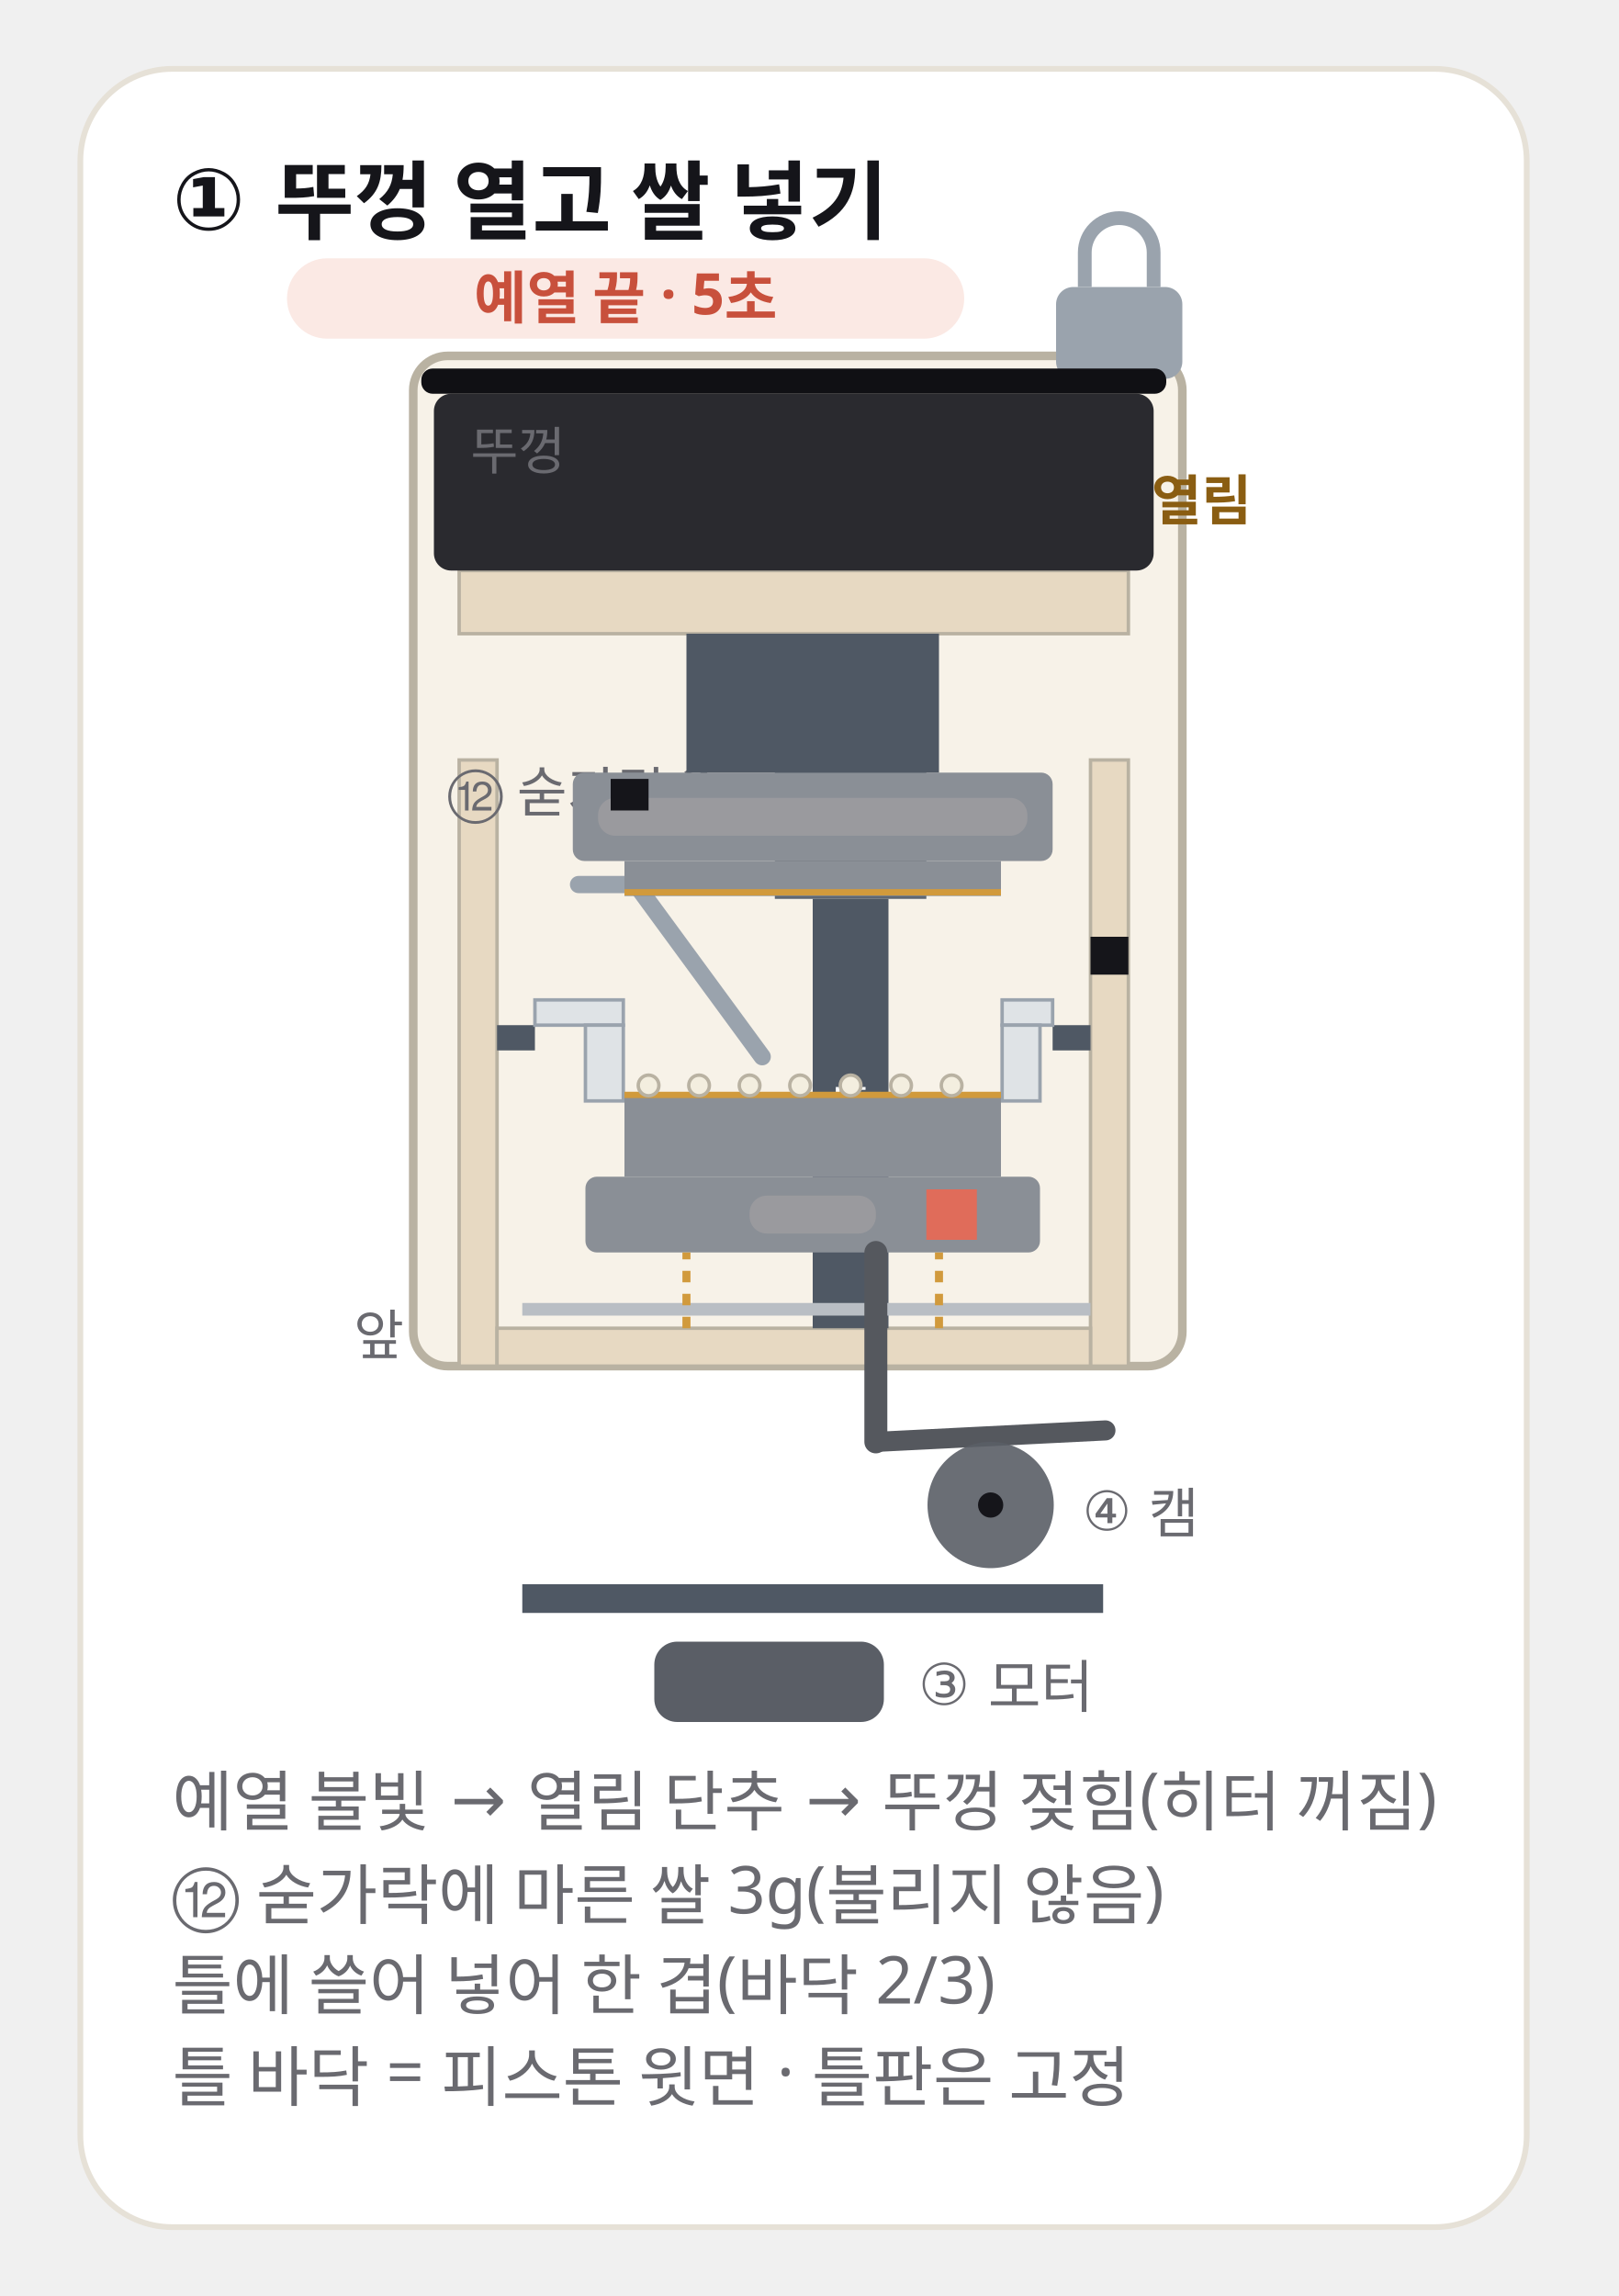
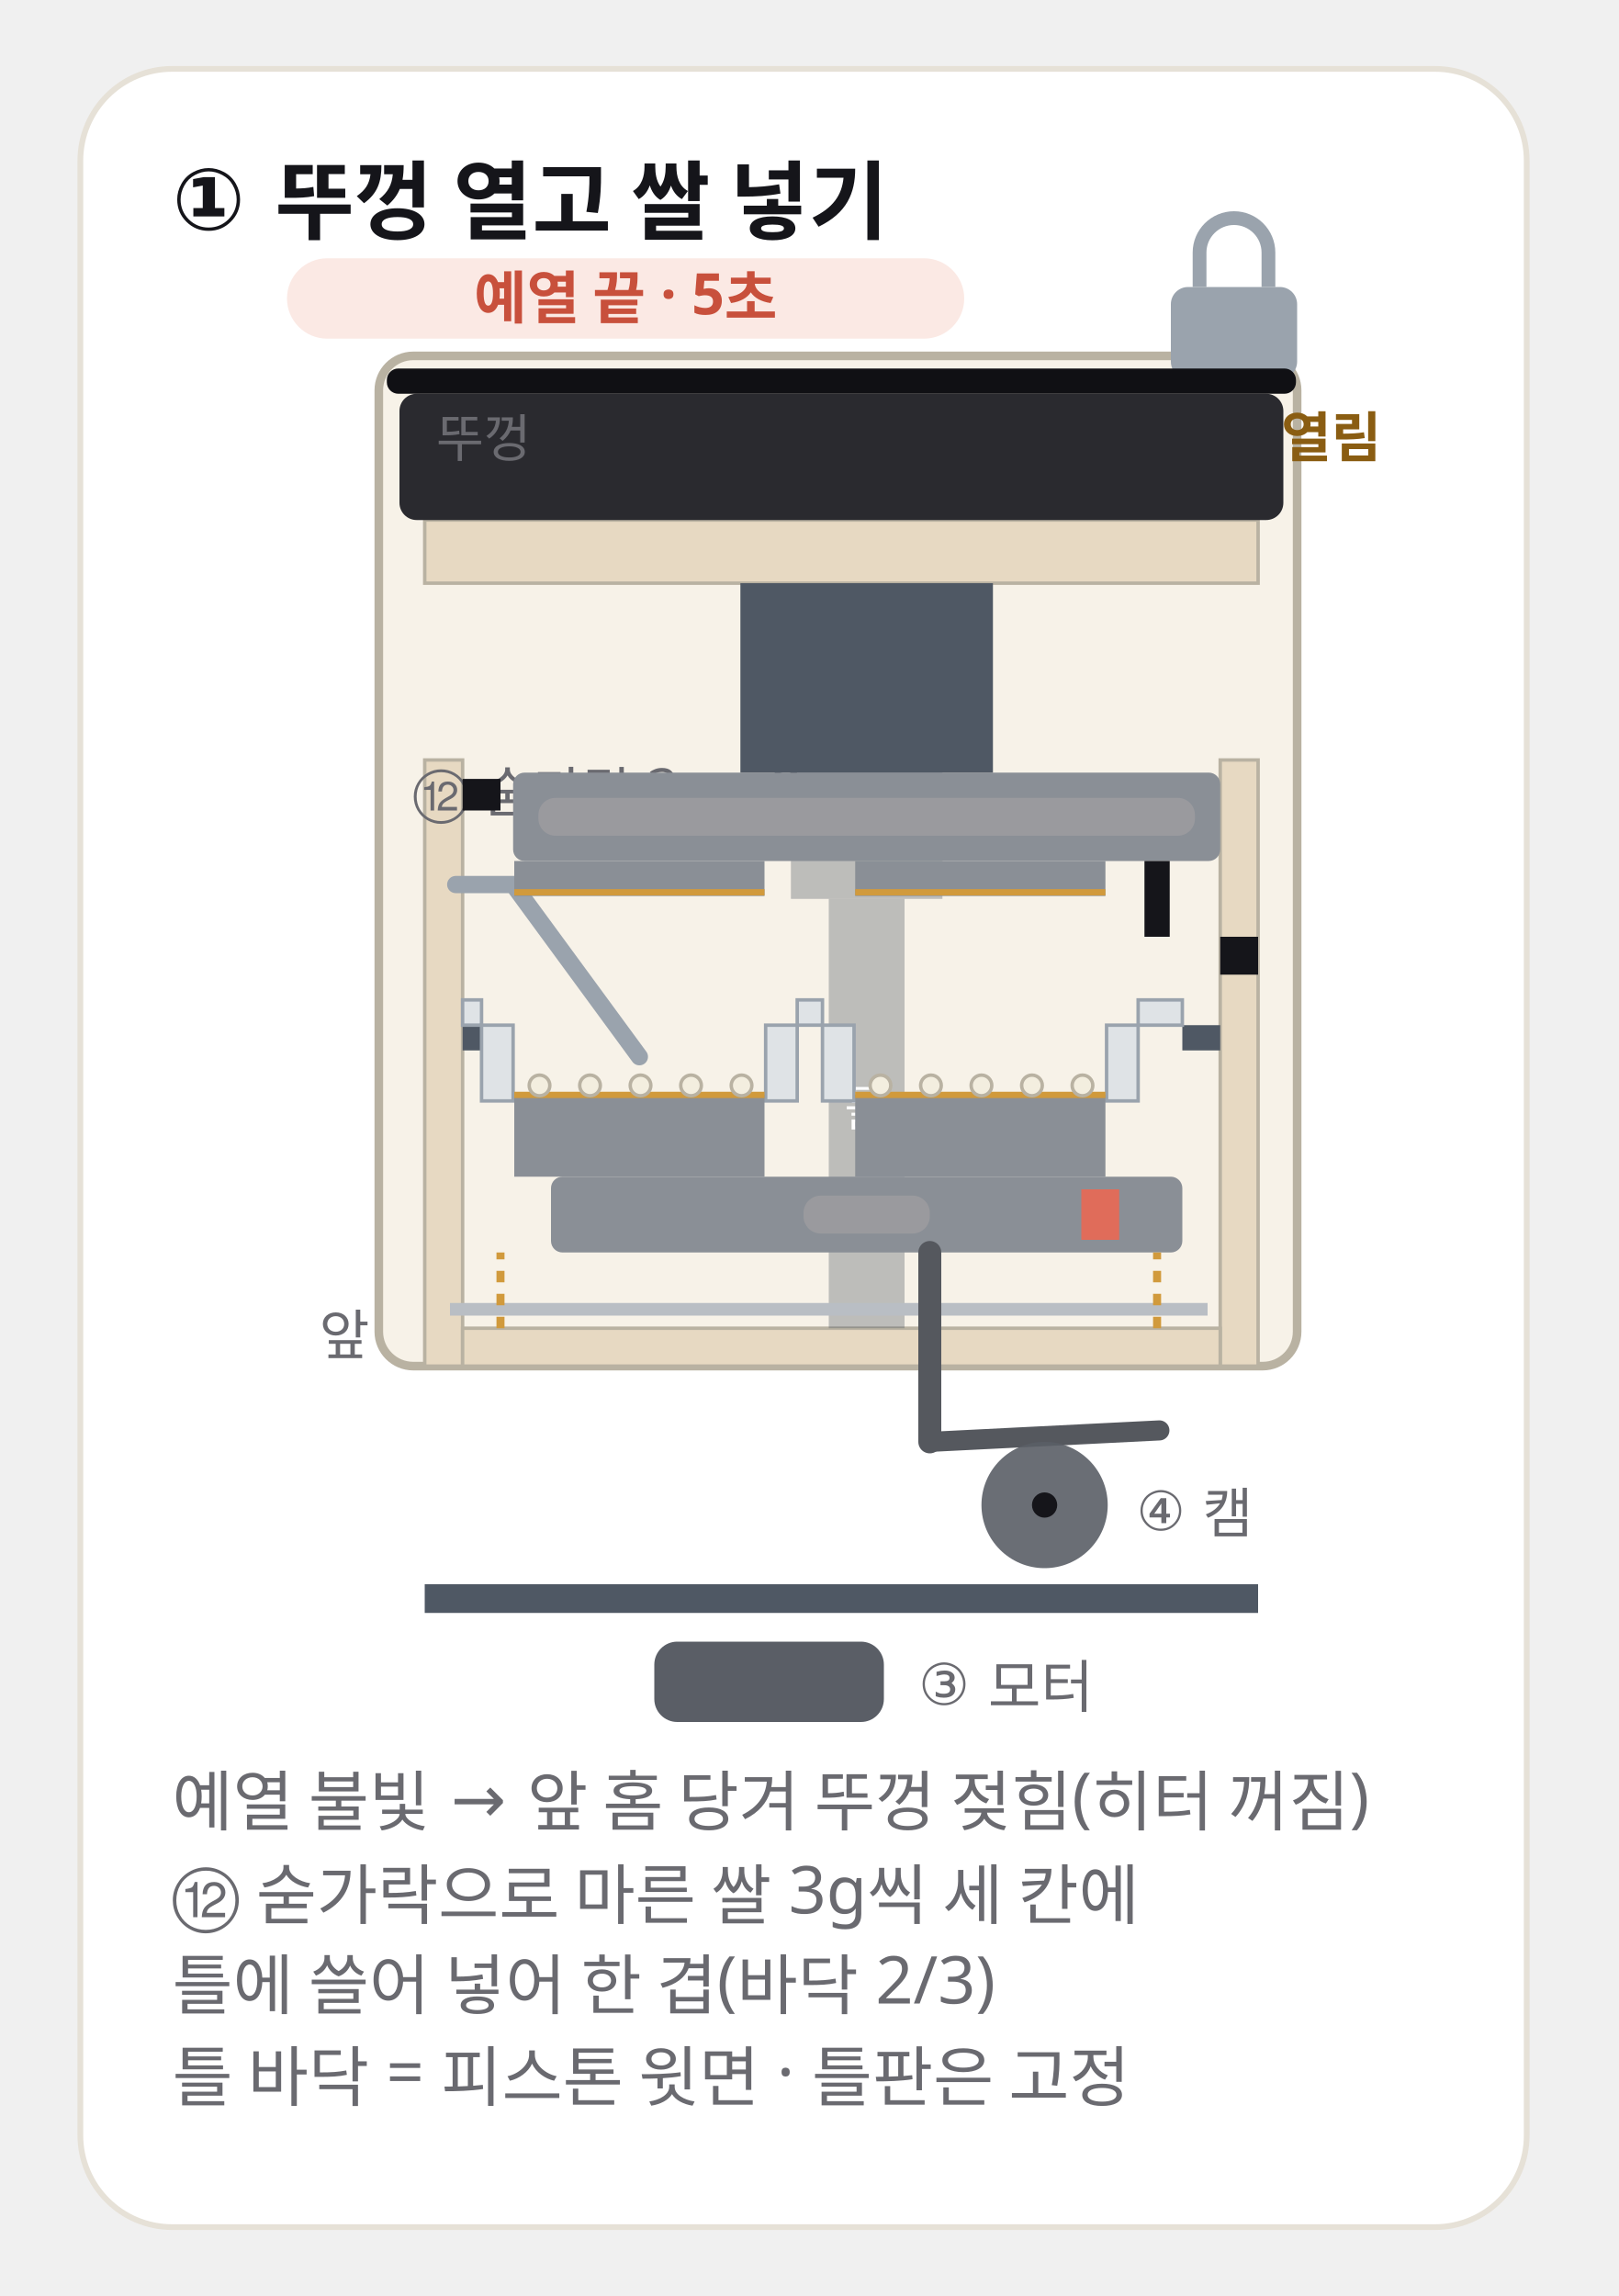
<svg xmlns="http://www.w3.org/2000/svg" viewBox="0 0 282 400" font-family="NanumSquare, Pretendard, sans-serif">
  <defs>
    <pattern id="hatch" width="7" height="7" patternUnits="userSpaceOnUse" patternTransform="rotate(45)">
      <line x1="0" y1="0" x2="0" y2="7" stroke="#8a5d12" stroke-width="1.1" opacity=".55" />
    </pattern>
    <linearGradient id="glassT" x1="0" y1="0" x2="1" y2="1">
      <stop offset="0" stop-color="#3a3a40" />
      <stop offset=".5" stop-color="#101014" />
      <stop offset="1" stop-color="#2c2c32" />
    </linearGradient>
    <marker id="arr" viewBox="0 0 10 10" refX="8" refY="5" markerWidth="7" markerHeight="7" orient="auto-start-reverse">
      <path d="M0,0 L10,5 L0,10 z" fill="#d19a3c" />
    </marker>
    <marker id="arrg" viewBox="0 0 10 10" refX="8" refY="5" markerWidth="6" markerHeight="6" orient="auto-start-reverse">
      <path d="M0,0 L10,5 L0,10 z" fill="#6a6a70" />
    </marker>
    <marker id="arrh" viewBox="0 0 10 10" refX="8" refY="5" markerWidth="6" markerHeight="6" orient="auto-start-reverse">
      <path d="M0,0 L10,5 L0,10 z" fill="#c8503c" />
    </marker>
  </defs>
  <g transform="translate(14,0)">
    <rect x="0" y="12" width="252" height="376" rx="16" fill="#fff" stroke="#e6e1d7" />
    <text x="16" y="40" font-size="15" font-weight="800" fill="#15151a">① 뚜껑 열고 쌀 넣기</text>
    <rect x="36" y="45" width="118" height="14" rx="7" fill="#fbe9e4" />
    <text x="95" y="55.5" font-size="10" font-weight="800" fill="#c8503c" text-anchor="middle">예열 끝 · 5초</text>
    <g transform="translate(0,0)">
-       <rect x="58" y="62" width="134" height="176" rx="6" fill="#f7f2e8" stroke="#b9b2a2" stroke-width="1.5" />
-       <rect x="170" y="50" width="22" height="16" rx="3" fill="#9aa3ad" />
-       <path d="M175 50 v-6 a6 6 0 0 1 12 0 v6" fill="none" stroke="#9aa3ad" stroke-width="2.4" />
-       <text x="52" y="236" font-size="9.5" fill="#6a6a70" text-anchor="middle">앞</text>
-       <rect x="66.0" y="132.4" width="6.6" height="105.6" fill="#e7d9c2" stroke="#b9b2a2" stroke-width=".6" />
-       <rect x="176.0" y="132.4" width="6.6" height="105.6" fill="#e7d9c2" stroke="#b9b2a2" stroke-width=".6" />
-       <rect x="72.6" y="231.4" width="103.4" height="6.6" fill="#e7d9c2" stroke="#b9b2a2" stroke-width=".6" />
-       <rect x="176.0" y="163.2" width="6.6" height="6.6" fill="#15151a" />
-       <rect x="127.6" y="156.6" width="13.2" height="74.8" fill="#4f5864" />
-       <rect x="121.0" y="132.4" width="26.4" height="24.2" fill="#4f5864" opacity=".9" />
-       <text x="134.2" y="196.2" font-size="8.5" fill="#fff" text-anchor="middle">틀</text>
-       <rect x="169.4" y="178.6" width="6.6" height="4.4" fill="#4f5864" />
-       <rect x="72.6" y="178.6" width="6.6" height="4.4" fill="#4f5864" />
-       <rect x="160.6" y="174.2" width="8.8" height="4.4" fill="#dfe3e6" stroke="#9aa3ad" stroke-width=".6" />
-       <rect x="79.2" y="174.2" width="15.4" height="4.4" fill="#dfe3e6" stroke="#9aa3ad" stroke-width=".6" />
-       <rect x="160.6" y="178.6" width="6.6" height="13.2" fill="#dfe3e6" stroke="#9aa3ad" stroke-width=".6" />
-       <rect x="88.0" y="178.6" width="6.6" height="13.2" fill="#dfe3e6" stroke="#9aa3ad" stroke-width=".6" />
-       <rect x="77.0" y="227.0" width="99.0" height="2.2" fill="#b9bec4" />
-       <rect x="88.0" y="205.0" width="79.2" height="13.2" fill="#8a8f96" rx="2" />
-       <rect x="116.6" y="208.3" width="22.0" height="6.6" fill="#9a9a9e" rx="3" />
-       <rect x="94.8" y="190.7" width="65.6" height="14.3" fill="#8a8f96" />
-       <rect x="94.8" y="190.2" width="65.6" height="1.1" fill="#d19a3c" />
-       <rect x="147.4" y="207.2" width="8.8" height="8.8" fill="#e06c5a" />
-       <line x1="149.6" y1="231.4" x2="149.6" y2="218.2" stroke="#d19a3c" stroke-width="1.4" stroke-dasharray="2 2" />
-       <line x1="105.6" y1="231.4" x2="105.6" y2="218.2" stroke="#d19a3c" stroke-width="1.4" stroke-dasharray="2 2" />
-       <circle cx="99.0" cy="189.1" r="1.8" fill="#f3eedf" stroke="#b9b2a2" stroke-width=".6" />
-       <circle cx="107.8" cy="189.1" r="1.8" fill="#f3eedf" stroke="#b9b2a2" stroke-width=".6" />
-       <circle cx="116.6" cy="189.1" r="1.8" fill="#f3eedf" stroke="#b9b2a2" stroke-width=".6" />
-       <circle cx="125.4" cy="189.1" r="1.8" fill="#f3eedf" stroke="#b9b2a2" stroke-width=".6" />
-       <circle cx="134.2" cy="189.1" r="1.8" fill="#f3eedf" stroke="#b9b2a2" stroke-width=".6" />
-       <circle cx="143.0" cy="189.1" r="1.8" fill="#f3eedf" stroke="#b9b2a2" stroke-width=".6" />
-       <circle cx="151.8" cy="189.1" r="1.8" fill="#f3eedf" stroke="#b9b2a2" stroke-width=".6" />
-       <path d="M118.8 184.1 l-22 -30 l-10 0" fill="none" stroke="#9aa3ad" stroke-width="3" stroke-linecap="round" />
-       <text x="64.0" y="141.2" font-size="9.5" fill="#6a6a70">⑫ 숟가락 3g</text>
-       <rect x="66.0" y="99.4" width="116.6" height="11.0" fill="#e7d9c2" stroke="#b9b2a2" stroke-width=".6" />
-       <rect x="61.6" y="68.6" width="125.4" height="30.8" fill="#2a2a2f" rx="3" />
-       <rect x="59.4" y="64.2" width="129.8" height="4.4" fill="#101014" rx="2" />
-       <rect x="85.8" y="134.6" width="83.6" height="15.4" fill="#8a8f96" rx="2" />
-       <rect x="90.2" y="139.0" width="74.8" height="6.6" fill="#9a9a9e" rx="3" />
-       <rect x="94.8" y="150.0" width="65.6" height="6.1" fill="#8a8f96" />
-       <rect x="94.8" y="154.9" width="65.6" height="1.1" fill="#d19a3c" />
-       <rect x="92.4" y="135.7" width="6.6" height="5.5" fill="#15151a" />
-       <rect x="105.6" y="110.4" width="44.0" height="24.2" fill="#4f5864" />
-       <text x="68.0" y="81.8" font-size="9" fill="#6a6a70">뚜껑</text>
-       <text x="186.6" y="90.6" font-size="9.5" font-weight="800" fill="#8a5d12">열림 </text>
-       <line x1="138.6" y1="218.2" x2="138.6" y2="251.2" stroke="#55585e" stroke-width="4" stroke-linecap="round" />
-       <line x1="138.6" y1="251.2" x2="178.6" y2="249.2" stroke="#55585e" stroke-width="3.5" stroke-linecap="round" />
-       <circle cx="158.6" cy="262.2" r="11.0" fill="#5a5e66" opacity=".9" />
-       <circle cx="158.6" cy="262.2" r="2.2" fill="#15151a" />
-       <text x="174.6" y="266.6" font-size="9.5" fill="#6a6a70">④ 캠</text>
-       <rect x="77.0" y="276" width="101.2" height="5" fill="#4f5864" />
+       <rect x="52" y="62" width="160" height="176" rx="6" fill="#f7f2e8" stroke="#b9b2a2" stroke-width="1.5" />
+       <rect x="190" y="50" width="22" height="16" rx="3" fill="#9aa3ad" />
+       <path d="M195 50 v-6 a6 6 0 0 1 12 0 v6" fill="none" stroke="#9aa3ad" stroke-width="2.4" />
+       <text x="46" y="236" font-size="9.5" fill="#6a6a70" text-anchor="middle">앞</text>
+       <rect x="60.0" y="132.4" width="6.6" height="105.6" fill="#e7d9c2" stroke="#b9b2a2" stroke-width=".6" />
+       <rect x="198.6" y="132.4" width="6.6" height="105.6" fill="#e7d9c2" stroke="#b9b2a2" stroke-width=".6" />
+       <rect x="66.6" y="231.4" width="132.0" height="6.6" fill="#e7d9c2" stroke="#b9b2a2" stroke-width=".6" />
+       <rect x="198.6" y="163.2" width="6.6" height="6.6" fill="#15151a" />
+       <rect x="130.4" y="156.6" width="13.2" height="74.8" fill="#4f5864" opacity=".35" />
+       <rect x="123.8" y="123.6" width="26.4" height="33.0" fill="#4f5864" opacity=".35" />
+       <text x="137.0" y="196.2" font-size="8.5" fill="#fff" text-anchor="middle">틀</text>
+       <rect x="192.0" y="178.6" width="6.6" height="4.4" fill="#4f5864" />
+       <rect x="66.6" y="178.6" width="6.6" height="4.4" fill="#4f5864" />
+       <rect x="184.3" y="174.2" width="7.7" height="4.4" fill="#dfe3e6" stroke="#9aa3ad" stroke-width=".6" />
+       <rect x="124.9" y="174.2" width="4.4" height="4.4" fill="#dfe3e6" stroke="#9aa3ad" stroke-width=".6" />
+       <rect x="66.6" y="174.2" width="3.3" height="4.4" fill="#dfe3e6" stroke="#9aa3ad" stroke-width=".6" />
+       <rect x="178.8" y="178.6" width="5.5" height="13.2" fill="#dfe3e6" stroke="#9aa3ad" stroke-width=".6" />
+       <rect x="129.3" y="178.6" width="5.5" height="13.2" fill="#dfe3e6" stroke="#9aa3ad" stroke-width=".6" />
+       <rect x="119.4" y="178.6" width="5.5" height="13.2" fill="#dfe3e6" stroke="#9aa3ad" stroke-width=".6" />
+       <rect x="69.9" y="178.6" width="5.5" height="13.2" fill="#dfe3e6" stroke="#9aa3ad" stroke-width=".6" />
+       <rect x="64.4" y="227.0" width="132.0" height="2.2" fill="#b9bec4" />
+       <rect x="82.0" y="205.0" width="110.0" height="13.2" fill="#8a8f96" rx="2" />
+       <rect x="126.0" y="208.3" width="22.0" height="6.6" fill="#9a9a9e" rx="3" />
+       <rect x="135.0" y="190.7" width="43.6" height="14.3" fill="#8a8f96" />
+       <rect x="135.0" y="190.2" width="43.6" height="1.1" fill="#d19a3c" />
+       <rect x="75.6" y="190.7" width="43.6" height="14.3" fill="#8a8f96" />
+       <rect x="75.6" y="190.2" width="43.6" height="1.1" fill="#d19a3c" />
+       <rect x="174.4" y="207.2" width="6.6" height="8.8" fill="#e06c5a" />
+       <line x1="187.6" y1="231.4" x2="187.6" y2="218.2" stroke="#d19a3c" stroke-width="1.4" stroke-dasharray="2 2" />
+       <line x1="73.2" y1="231.4" x2="73.2" y2="218.2" stroke="#d19a3c" stroke-width="1.4" stroke-dasharray="2 2" />
+       <circle cx="139.4" cy="189.1" r="1.8" fill="#f3eedf" stroke="#b9b2a2" stroke-width=".6" />
+       <circle cx="148.2" cy="189.1" r="1.8" fill="#f3eedf" stroke="#b9b2a2" stroke-width=".6" />
+       <circle cx="157.0" cy="189.1" r="1.8" fill="#f3eedf" stroke="#b9b2a2" stroke-width=".6" />
+       <circle cx="165.8" cy="189.1" r="1.8" fill="#f3eedf" stroke="#b9b2a2" stroke-width=".6" />
+       <circle cx="174.6" cy="189.1" r="1.8" fill="#f3eedf" stroke="#b9b2a2" stroke-width=".6" />
+       <circle cx="80.0" cy="189.1" r="1.8" fill="#f3eedf" stroke="#b9b2a2" stroke-width=".6" />
+       <circle cx="88.8" cy="189.1" r="1.8" fill="#f3eedf" stroke="#b9b2a2" stroke-width=".6" />
+       <circle cx="97.6" cy="189.1" r="1.8" fill="#f3eedf" stroke="#b9b2a2" stroke-width=".6" />
+       <circle cx="106.4" cy="189.1" r="1.8" fill="#f3eedf" stroke="#b9b2a2" stroke-width=".6" />
+       <circle cx="115.2" cy="189.1" r="1.8" fill="#f3eedf" stroke="#b9b2a2" stroke-width=".6" />
+       <path d="M97.4 184.1 l-22 -30 l-10 0" fill="none" stroke="#9aa3ad" stroke-width="3" stroke-linecap="round" />
+       <text x="58.0" y="141.2" font-size="9.5" fill="#6a6a70">⑫ 숟가락 3g × 3</text>
+       <rect x="60.0" y="90.6" width="145.2" height="11.0" fill="#e7d9c2" stroke="#b9b2a2" stroke-width=".6" />
+       <rect x="55.6" y="68.6" width="154.0" height="22.0" fill="#2a2a2f" rx="3" />
+       <rect x="53.4" y="64.2" width="158.4" height="4.4" fill="#101014" rx="2" />
+       <rect x="75.4" y="134.6" width="123.2" height="15.4" fill="#8a8f96" rx="2" />
+       <rect x="79.8" y="139.0" width="114.4" height="6.6" fill="#9a9a9e" rx="3" />
+       <rect x="135.0" y="150.0" width="43.6" height="6.1" fill="#8a8f96" />
+       <rect x="135.0" y="154.9" width="43.6" height="1.1" fill="#d19a3c" />
+       <rect x="75.6" y="150.0" width="43.6" height="6.1" fill="#8a8f96" />
+       <rect x="75.6" y="154.9" width="43.6" height="1.1" fill="#d19a3c" />
+       <rect x="185.4" y="150.0" width="4.4" height="13.2" fill="#15151a" />
+       <rect x="66.6" y="135.7" width="6.6" height="5.5" fill="#15151a" />
+       <rect x="115.0" y="101.6" width="44.0" height="33.0" fill="#4f5864" />
+       <text x="62.0" y="79.6" font-size="9" fill="#6a6a70">뚜껑</text>
+       <text x="209.2" y="79.6" font-size="9.5" font-weight="800" fill="#8a5d12">열림 </text>
+       <line x1="148.0" y1="218.2" x2="148.0" y2="251.2" stroke="#55585e" stroke-width="4" stroke-linecap="round" />
+       <line x1="148.0" y1="251.2" x2="188.0" y2="249.2" stroke="#55585e" stroke-width="3.5" stroke-linecap="round" />
+       <circle cx="168.0" cy="262.2" r="11.0" fill="#5a5e66" opacity=".9" />
+       <circle cx="168.0" cy="262.2" r="2.2" fill="#15151a" />
+       <text x="184.0" y="266.6" font-size="9.5" fill="#6a6a70">④ 캠</text>
+       <rect x="60.0" y="276" width="145.2" height="5" fill="#4f5864" />
      <rect x="100" y="286" width="40" height="14" rx="4" fill="#5a5e66" />
      <text x="146" y="297" font-size="10" fill="#6a6a70">③ 모터</text>
    </g>
-     <text x="16" y="318" font-size="11.5" fill="#6a6a70">예열 불빛 → 열림 단추 → 뚜껑 젖힘(히터 꺼짐)</text>
-     <text x="16" y="334" font-size="11.5" fill="#6a6a70">⑫ 숟가락에 마른 쌀 3g(불리지 않음)</text>
+     <text x="16" y="318" font-size="11.5" fill="#6a6a70">예열 불빛 → 앞 홈 당겨 뚜껑 젖힘(히터 꺼짐)</text>
+     <text x="16" y="334" font-size="11.5" fill="#6a6a70">⑫ 숟가락으로 마른 쌀 3g씩 세 칸에</text>
    <text x="16" y="350" font-size="11.5" fill="#6a6a70">틀에 쓸어 넣어 한 겹(바닥 2/3)</text>
    <text x="16" y="366" font-size="11.5" fill="#6a6a70">틀 바닥 = 피스톤 윗면 · 틀판은 고정</text>
  </g>
</svg>
